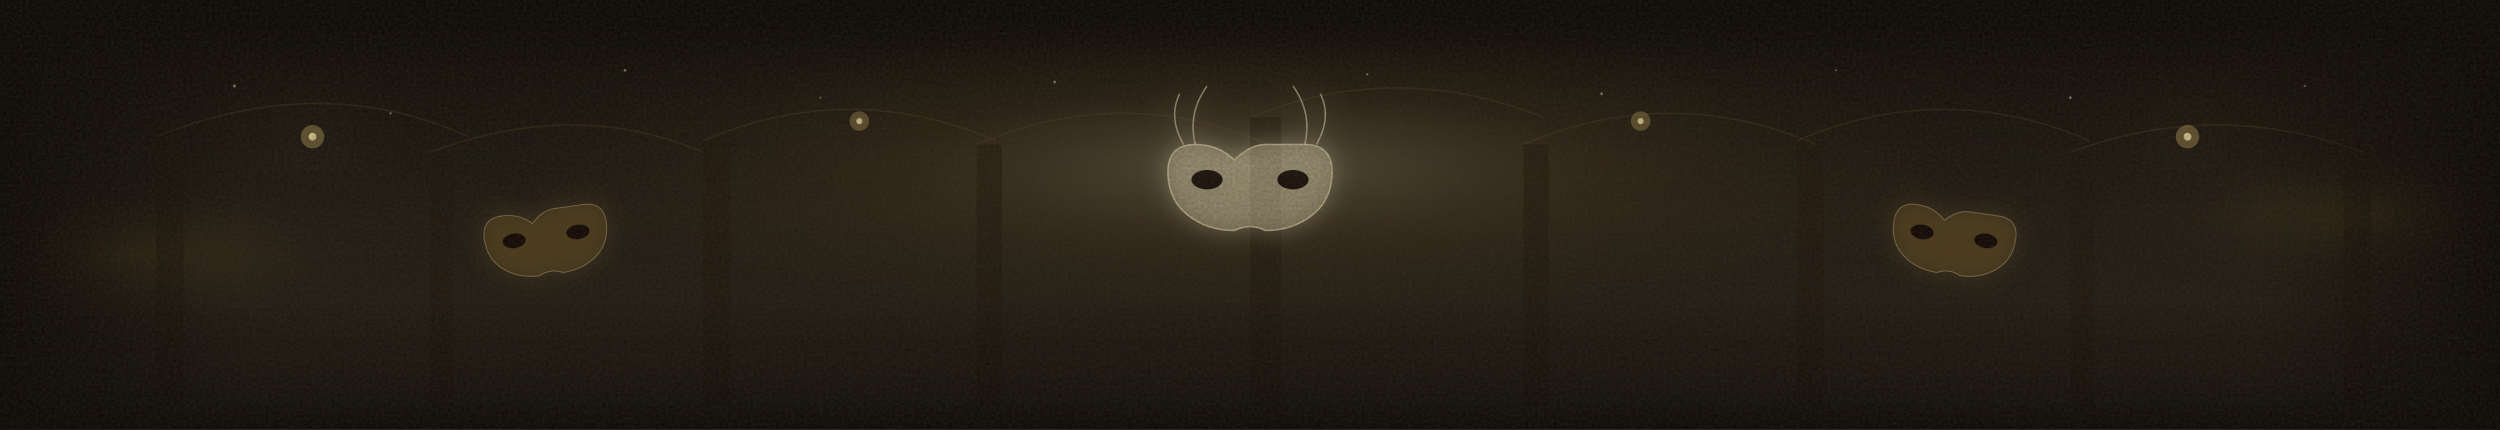
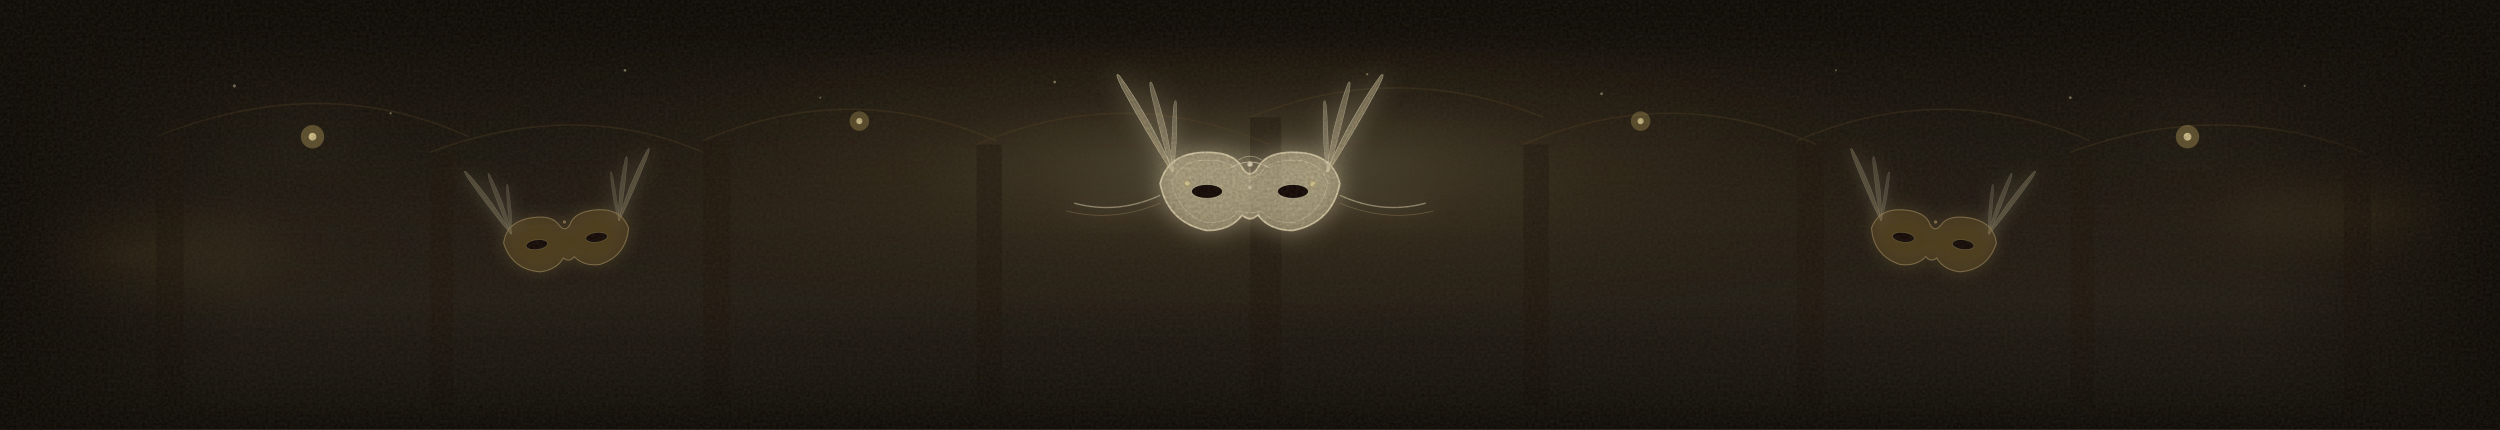
<svg xmlns="http://www.w3.org/2000/svg" viewBox="0 0 1280 220" width="1280" height="220">
  <defs>
    <filter id="i-grain" x="0" y="0" width="100%" height="100%">
      <feTurbulence type="fractalNoise" baseFrequency="0.62 0.68" numOctaves="4" seed="22" />
      <feColorMatrix values="0 0 0 0 0.06  0 0 0 0 0.05  0 0 0 0 0.03  0 0 0 0.42 0" />
      <feComposite in2="SourceGraphic" operator="in" />
    </filter>
    <filter id="i-glow" x="-50%" y="-50%" width="200%" height="200%">
      <feGaussianBlur stdDeviation="6" result="b" />
      <feMerge>
        <feMergeNode in="b" />
        <feMergeNode in="SourceGraphic" />
      </feMerge>
    </filter>
    <filter id="i-softglow" x="-100%" y="-100%" width="300%" height="300%">
      <feGaussianBlur stdDeviation="22" result="b" />
      <feMerge>
        <feMergeNode in="b" />
        <feMergeNode in="SourceGraphic" />
      </feMerge>
    </filter>
    <linearGradient id="i-sky" x1="0" y1="0" x2="0" y2="1">
      <stop offset="0%" stop-color="#0a0604" />
      <stop offset="50%" stop-color="#140e08" />
      <stop offset="100%" stop-color="#0c0805" />
    </linearGradient>
    <radialGradient id="i-core" cx="50%" cy="44%" r="38%">
      <stop offset="0%" stop-color="#d4c898" stop-opacity="0.32" />
      <stop offset="40%" stop-color="#7a6030" stop-opacity="0.16" />
      <stop offset="100%" stop-color="#000" stop-opacity="0" />
    </radialGradient>
    <radialGradient id="i-neb-l" cx="20%" cy="55%" r="26%">
      <stop offset="0%" stop-color="#8a6c2c" stop-opacity="0.26" />
      <stop offset="60%" stop-color="#1a1208" stop-opacity="0.12" />
      <stop offset="100%" stop-color="#000" stop-opacity="0" />
    </radialGradient>
    <radialGradient id="i-neb-r" cx="80%" cy="50%" r="26%">
      <stop offset="0%" stop-color="#8a6c2c" stop-opacity="0.24" />
      <stop offset="60%" stop-color="#1a1208" stop-opacity="0.1" />
      <stop offset="100%" stop-color="#000" stop-opacity="0" />
    </radialGradient>
    <linearGradient id="i-floor" x1="0" y1="0" x2="0" y2="1">
      <stop offset="0%" stop-color="#e8dcb4" stop-opacity="0" />
      <stop offset="80%" stop-color="#e8dcb4" stop-opacity="0.08" />
      <stop offset="100%" stop-color="#e8dcb4" stop-opacity="0.18" />
    </linearGradient>
    <linearGradient id="i-fade-l" x1="0" y1="0" x2="1" y2="0">
      <stop offset="0%" stop-color="#0a0604" stop-opacity="1" />
      <stop offset="10%" stop-color="#0a0604" stop-opacity="0" />
    </linearGradient>
    <linearGradient id="i-fade-r" x1="0" y1="0" x2="1" y2="0">
      <stop offset="90%" stop-color="#0a0604" stop-opacity="0" />
      <stop offset="100%" stop-color="#0a0604" stop-opacity="1" />
    </linearGradient>
    <linearGradient id="i-fade-top" x1="0" y1="0" x2="0" y2="1">
      <stop offset="0%" stop-color="#0a0604" stop-opacity="1" />
      <stop offset="14%" stop-color="#0a0604" stop-opacity="0" />
    </linearGradient>
    <linearGradient id="i-fade-bot" x1="0" y1="0" x2="0" y2="1">
      <stop offset="70%" stop-color="#0a0604" stop-opacity="0" />
      <stop offset="100%" stop-color="#0a0604" stop-opacity="1" />
    </linearGradient>
    <clipPath id="i-clip">
      <rect width="1280" height="220" />
    </clipPath>
  </defs>
  <g clip-path="url(#i-clip)">
    <rect width="1280" height="220" fill="url(#i-sky)" />
    <ellipse cx="640" cy="100" rx="600" ry="130" fill="url(#i-core)" />
    <ellipse cx="260" cy="120" rx="320" ry="100" fill="url(#i-neb-l)" />
    <ellipse cx="1020" cy="110" rx="320" ry="100" fill="url(#i-neb-r)" />
    <rect x="0" y="0" width="1280" height="220" fill="url(#i-floor)" />
    <g opacity="0.45" fill="#1a1208">
      <rect x="80" y="70" width="14" height="138" />
      <rect x="220" y="78" width="12" height="130" />
      <rect x="360" y="72" width="14" height="136" />
      <rect x="500" y="74" width="13" height="134" />
      <rect x="640" y="60" width="16" height="148" />
      <rect x="780" y="74" width="13" height="134" />
      <rect x="920" y="72" width="14" height="136" />
      <rect x="1060" y="78" width="12" height="130" />
      <rect x="1200" y="70" width="14" height="138" />
    </g>
    <g opacity="0.32" fill="none" stroke="#5a4220" stroke-width="0.8">
      <path d="M 80 70 Q 165 36 240 70" />
      <path d="M 220 78 Q 295 50 360 78" />
      <path d="M 360 72 Q 435 40 510 72" />
      <path d="M 500 74 Q 575 42 650 74" />
      <path d="M 640 60 Q 715 30 790 60" />
      <path d="M 780 74 Q 855 42 930 74" />
      <path d="M 920 72 Q 995 40 1070 72" />
      <path d="M 1060 78 Q 1135 50 1210 78" />
    </g>
-     <g filter="url(#i-glow)" opacity="0.78">
-       <g transform="translate(640 96)">
-         <path d="M -42 -8 Q -42 -22 -28 -22 Q -16 -22 -8 -14 Q 0 -22 8 -22 Q 16 -22 28 -22 Q 42 -22 42 -8 Q 42 6 32 14 Q 22 22 8 22 Q 0 18 -8 22 Q -22 22 -32 14 Q -42 6 -42 -8 Z" fill="#e8dcb4" opacity="0.42" />
-         <path d="M -42 -8 Q -42 -22 -28 -22 Q -16 -22 -8 -14 Q 0 -22 8 -22 Q 16 -22 28 -22 Q 42 -22 42 -8 Q 42 6 32 14 Q 22 22 8 22 Q 0 18 -8 22 Q -22 22 -32 14 Q -42 6 -42 -8 Z" fill="none" stroke="#e8dcb4" stroke-width="0.8" opacity="0.85" />
-         <ellipse cx="-22" cy="-4" rx="8" ry="5" fill="#0a0604" />
-         <ellipse cx="22" cy="-4" rx="8" ry="5" fill="#0a0604" />
-         <path d="M -34 -22 Q -42 -36 -36 -48 M -28 -22 Q -32 -38 -22 -52 M 28 -22 Q 32 -38 22 -52 M 34 -22 Q 42 -36 36 -48" stroke="#e8dcb4" stroke-width="0.8" fill="none" opacity="0.7" />
+     <defs>
+       <path id="i-mask" d="M -46 -2 Q -42 -18 -22 -18 Q -8 -18 -4 -10 Q 0 -4 4 -10 Q 8 -18 22 -18 Q 42 -18 46 -2 Q 42 18 22 22 Q 10 22 4 14 Q 0 18 -4 14 Q -10 22 -22 22 Q -42 18 -46 -2 Z" />
+     </defs>
+     <defs>
+       <g id="i-plume">
+         <g transform="rotate(-30)">
+           <path d="M 0 0 Q -1.4 -22 -0.6 -50 Q 0 -60 1.4 -56 Q 2.8 -44 2.6 -26 Q 2 -10 0.8 0 Z" fill="#e8dcb4" opacity="0.42" />
+           <path d="M 0 0 Q -1.4 -22 -0.6 -50 Q 0 -60 1.4 -56 Q 2.8 -44 2.6 -26 Q 2 -10 0.8 0 Z" fill="none" stroke="#f0e2bc" stroke-width="0.35" opacity="0.7" />
+           <line x1="0" y1="-2" x2="1" y2="-54" stroke="#c4a870" stroke-width="0.3" opacity="0.7" />
+         </g>
+         <g transform="rotate(-14)">
+           <path d="M 0 0 Q -1.2 -18 -0.6 -42 Q 0 -50 1.2 -46 Q 2.4 -36 2.4 -22 Q 1.8 -8 0.8 0 Z" fill="#f0e2bc" opacity="0.36" />
+           <path d="M 0 0 Q -1.2 -18 -0.6 -42 Q 0 -50 1.2 -46 Q 2.4 -36 2.4 -22 Q 1.8 -8 0.8 0 Z" fill="none" stroke="#f0e2bc" stroke-width="0.3" opacity="0.6" />
+         </g>
+         <g transform="rotate(2)">
+           <path d="M 0 0 Q -0.9 -14 -0.4 -32 Q 0 -38 1.0 -36 Q 1.8 -28 1.8 -16 Q 1.4 -6 0.6 0 Z" fill="#f8efcc" opacity="0.32" />
+           <path d="M 0 0 Q -0.9 -14 -0.4 -32 Q 0 -38 1.0 -36 Q 1.8 -28 1.8 -16 Q 1.4 -6 0.6 0 Z" fill="none" stroke="#f0e2bc" stroke-width="0.25" opacity="0.55" />
+         </g>
      </g>
-       <g transform="translate(280 124) scale(0.75) rotate(-8)">
-         <path d="M -42 -8 Q -42 -22 -28 -22 Q -16 -22 -8 -14 Q 0 -22 8 -22 Q 16 -22 28 -22 Q 42 -22 42 -8 Q 42 6 32 14 Q 22 22 8 22 Q 0 18 -8 22 Q -22 22 -32 14 Q -42 6 -42 -8 Z" fill="#8a6c2c" opacity="0.32" />
-         <path d="M -42 -8 Q -42 -22 -28 -22 Q -16 -22 -8 -14 Q 0 -22 8 -22 Q 16 -22 28 -22 Q 42 -22 42 -8 Q 42 6 32 14 Q 22 22 8 22 Q 0 18 -8 22 Q -22 22 -32 14 Q -42 6 -42 -8 Z" fill="none" stroke="#c4a870" stroke-width="0.7" opacity="0.65" />
-         <ellipse cx="-22" cy="-4" rx="8" ry="5" fill="#0a0604" />
-         <ellipse cx="22" cy="-4" rx="8" ry="5" fill="#0a0604" />
+     </defs>
+     <g transform="translate(640 96)" filter="url(#i-glow)" opacity="0.92">
+       <g transform="translate(-40 -8)">
+         <use href="#i-plume" />
      </g>
-       <g transform="translate(1000 124) scale(0.75) rotate(8)">
-         <path d="M -42 -8 Q -42 -22 -28 -22 Q -16 -22 -8 -14 Q 0 -22 8 -22 Q 16 -22 28 -22 Q 42 -22 42 -8 Q 42 6 32 14 Q 22 22 8 22 Q 0 18 -8 22 Q -22 22 -32 14 Q -42 6 -42 -8 Z" fill="#8a6c2c" opacity="0.32" />
-         <path d="M -42 -8 Q -42 -22 -28 -22 Q -16 -22 -8 -14 Q 0 -22 8 -22 Q 16 -22 28 -22 Q 42 -22 42 -8 Q 42 6 32 14 Q 22 22 8 22 Q 0 18 -8 22 Q -22 22 -32 14 Q -42 6 -42 -8 Z" fill="none" stroke="#c4a870" stroke-width="0.7" opacity="0.65" />
-         <ellipse cx="-22" cy="-4" rx="8" ry="5" fill="#0a0604" />
-         <ellipse cx="22" cy="-4" rx="8" ry="5" fill="#0a0604" />
+       <g transform="translate( 40 -8) scale(-1 1)">
+         <use href="#i-plume" />
      </g>
+       <use href="#i-mask" fill="#e8dcb4" opacity="0.48" />
+       <use href="#i-mask" fill="none" stroke="#f0e2bc" stroke-width="0.9" opacity="0.95" />
+       <path d="M -40 -2 Q -36 -14 -22 -14 Q -10 -14 -6 -8 Q 0 -2 6 -8 Q 10 -14 22 -14 Q 36 -14 40 -2 Q 36 14 22 18 Q 10 18 6 12 Q 0 14 -6 12 Q -10 18 -22 18 Q -36 14 -40 -2 Z" fill="none" stroke="#f0e2bc" stroke-width="0.4" opacity="0.55" />
+       <ellipse cx="-22" cy="2" rx="8" ry="3.6" fill="#0a0604" />
+       <ellipse cx=" 22" cy="2" rx="8" ry="3.6" fill="#0a0604" />
+       <ellipse cx="-22" cy="2" rx="8" ry="3.6" fill="none" stroke="#f0e2bc" stroke-width="0.5" opacity="0.7" />
+       <ellipse cx=" 22" cy="2" rx="8" ry="3.6" fill="none" stroke="#f0e2bc" stroke-width="0.5" opacity="0.7" />
+       <path d="M -10 -10 Q 0 -16 10 -10" stroke="#f0e2bc" stroke-width="0.55" fill="none" opacity="0.78" />
+       <path d="M -6  -14 Q 0 -18  6 -14" stroke="#f0e2bc" stroke-width="0.4" fill="none" opacity="0.6" />
+       <circle cx="0" cy="-12" r="1.4" fill="#f0e2bc" opacity="0.95" />
+       <circle cx="0" cy="-12" r="0.6" fill="#fff" opacity="0.9" />
+       <line x1="0" y1="-10" x2="0" y2="-2" stroke="#f0e2bc" stroke-width="0.3" opacity="0.6" />
+       <circle cx="0" cy="0" r="1" fill="#f0e2bc" opacity="0.85" />
+       <circle cx="-32" cy="-2" r="1.4" fill="#f5e6b4" stroke="#c8a848" stroke-width="0.3" opacity="0.85" />
+       <circle cx=" 32" cy="-2" r="1.4" fill="#f5e6b4" stroke="#c8a848" stroke-width="0.3" opacity="0.85" />
+       <path d="M -46 4 Q -68 14 -90 8" stroke="#e8dcb4" stroke-width="0.7" fill="none" opacity="0.6" />
+       <path d="M -46 8 Q -70 18 -94 12" stroke="#c4a870" stroke-width="0.4" fill="none" opacity="0.4" />
+       <path d="M  46 4 Q  68 14  90 8" stroke="#e8dcb4" stroke-width="0.7" fill="none" opacity="0.6" />
+       <path d="M  46 8 Q  70 18  94 12" stroke="#c4a870" stroke-width="0.4" fill="none" opacity="0.4" />
+     </g>
+     <g transform="translate(290 122) scale(0.7) rotate(-7)" filter="url(#i-glow)" opacity="0.74">
+       <g transform="translate(-40 -8)">
+         <use href="#i-plume" opacity="0.7" />
+       </g>
+       <g transform="translate( 40 -8) scale(-1 1)">
+         <use href="#i-plume" opacity="0.7" />
+       </g>
+       <use href="#i-mask" fill="#8a6c2c" opacity="0.36" />
+       <use href="#i-mask" fill="none" stroke="#c4a870" stroke-width="0.8" opacity="0.78" />
+       <ellipse cx="-22" cy="2" rx="8" ry="3.6" fill="#0a0604" />
+       <ellipse cx=" 22" cy="2" rx="8" ry="3.6" fill="#0a0604" />
+       <ellipse cx="-22" cy="2" rx="8" ry="3.6" fill="none" stroke="#c4a870" stroke-width="0.45" opacity="0.6" />
+       <ellipse cx=" 22" cy="2" rx="8" ry="3.6" fill="none" stroke="#c4a870" stroke-width="0.45" opacity="0.6" />
+       <circle cx="0" cy="-12" r="1.2" fill="#c4a870" opacity="0.85" />
+     </g>
+     <g transform="translate(990 122) scale(0.7) rotate(7)" filter="url(#i-glow)" opacity="0.74">
+       <g transform="translate(-40 -8)">
+         <use href="#i-plume" opacity="0.7" />
+       </g>
+       <g transform="translate( 40 -8) scale(-1 1)">
+         <use href="#i-plume" opacity="0.7" />
+       </g>
+       <use href="#i-mask" fill="#8a6c2c" opacity="0.36" />
+       <use href="#i-mask" fill="none" stroke="#c4a870" stroke-width="0.8" opacity="0.78" />
+       <ellipse cx="-22" cy="2" rx="8" ry="3.6" fill="#0a0604" />
+       <ellipse cx=" 22" cy="2" rx="8" ry="3.6" fill="#0a0604" />
+       <ellipse cx="-22" cy="2" rx="8" ry="3.6" fill="none" stroke="#c4a870" stroke-width="0.45" opacity="0.6" />
+       <ellipse cx=" 22" cy="2" rx="8" ry="3.6" fill="none" stroke="#c4a870" stroke-width="0.45" opacity="0.6" />
+       <circle cx="0" cy="-12" r="1.2" fill="#c4a870" opacity="0.85" />
    </g>
    <g filter="url(#i-softglow)">
      <circle cx="160" cy="70" r="2" fill="#f5e8c0" opacity="0.85" />
      <circle cx="160" cy="70" r="6" fill="#e8c870" opacity="0.35" />
      <circle cx="440" cy="62" r="1.6" fill="#f5e8c0" opacity="0.78" />
      <circle cx="440" cy="62" r="5" fill="#e8c870" opacity="0.3" />
      <circle cx="840" cy="62" r="1.6" fill="#f5e8c0" opacity="0.78" />
      <circle cx="840" cy="62" r="5" fill="#e8c870" opacity="0.3" />
      <circle cx="1120" cy="70" r="2" fill="#f5e8c0" opacity="0.85" />
      <circle cx="1120" cy="70" r="6" fill="#e8c870" opacity="0.35" />
    </g>
    <g opacity="0.5">
      <circle cx="120" cy="44" r="0.8" fill="#e8dcb4" />
      <circle cx="200" cy="58" r="0.6" fill="#d4c898" />
      <circle cx="320" cy="36" r="0.7" fill="#e8dcb4" />
      <circle cx="420" cy="50" r="0.5" fill="#d4c898" />
      <circle cx="540" cy="42" r="0.7" fill="#e8dcb4" />
      <circle cx="700" cy="38" r="0.6" fill="#d4c898" />
      <circle cx="820" cy="48" r="0.7" fill="#e8dcb4" />
      <circle cx="940" cy="36" r="0.5" fill="#d4c898" />
      <circle cx="1060" cy="50" r="0.7" fill="#e8dcb4" />
      <circle cx="1180" cy="44" r="0.6" fill="#d4c898" />
    </g>
    <rect width="1280" height="220" fill="url(#i-fade-l)" />
    <rect width="1280" height="220" fill="url(#i-fade-r)" />
    <rect width="1280" height="220" fill="url(#i-fade-top)" />
    <rect width="1280" height="220" fill="url(#i-fade-bot)" />
    <rect width="1280" height="220" filter="url(#i-grain)" opacity="0.85" />
  </g>
</svg>
